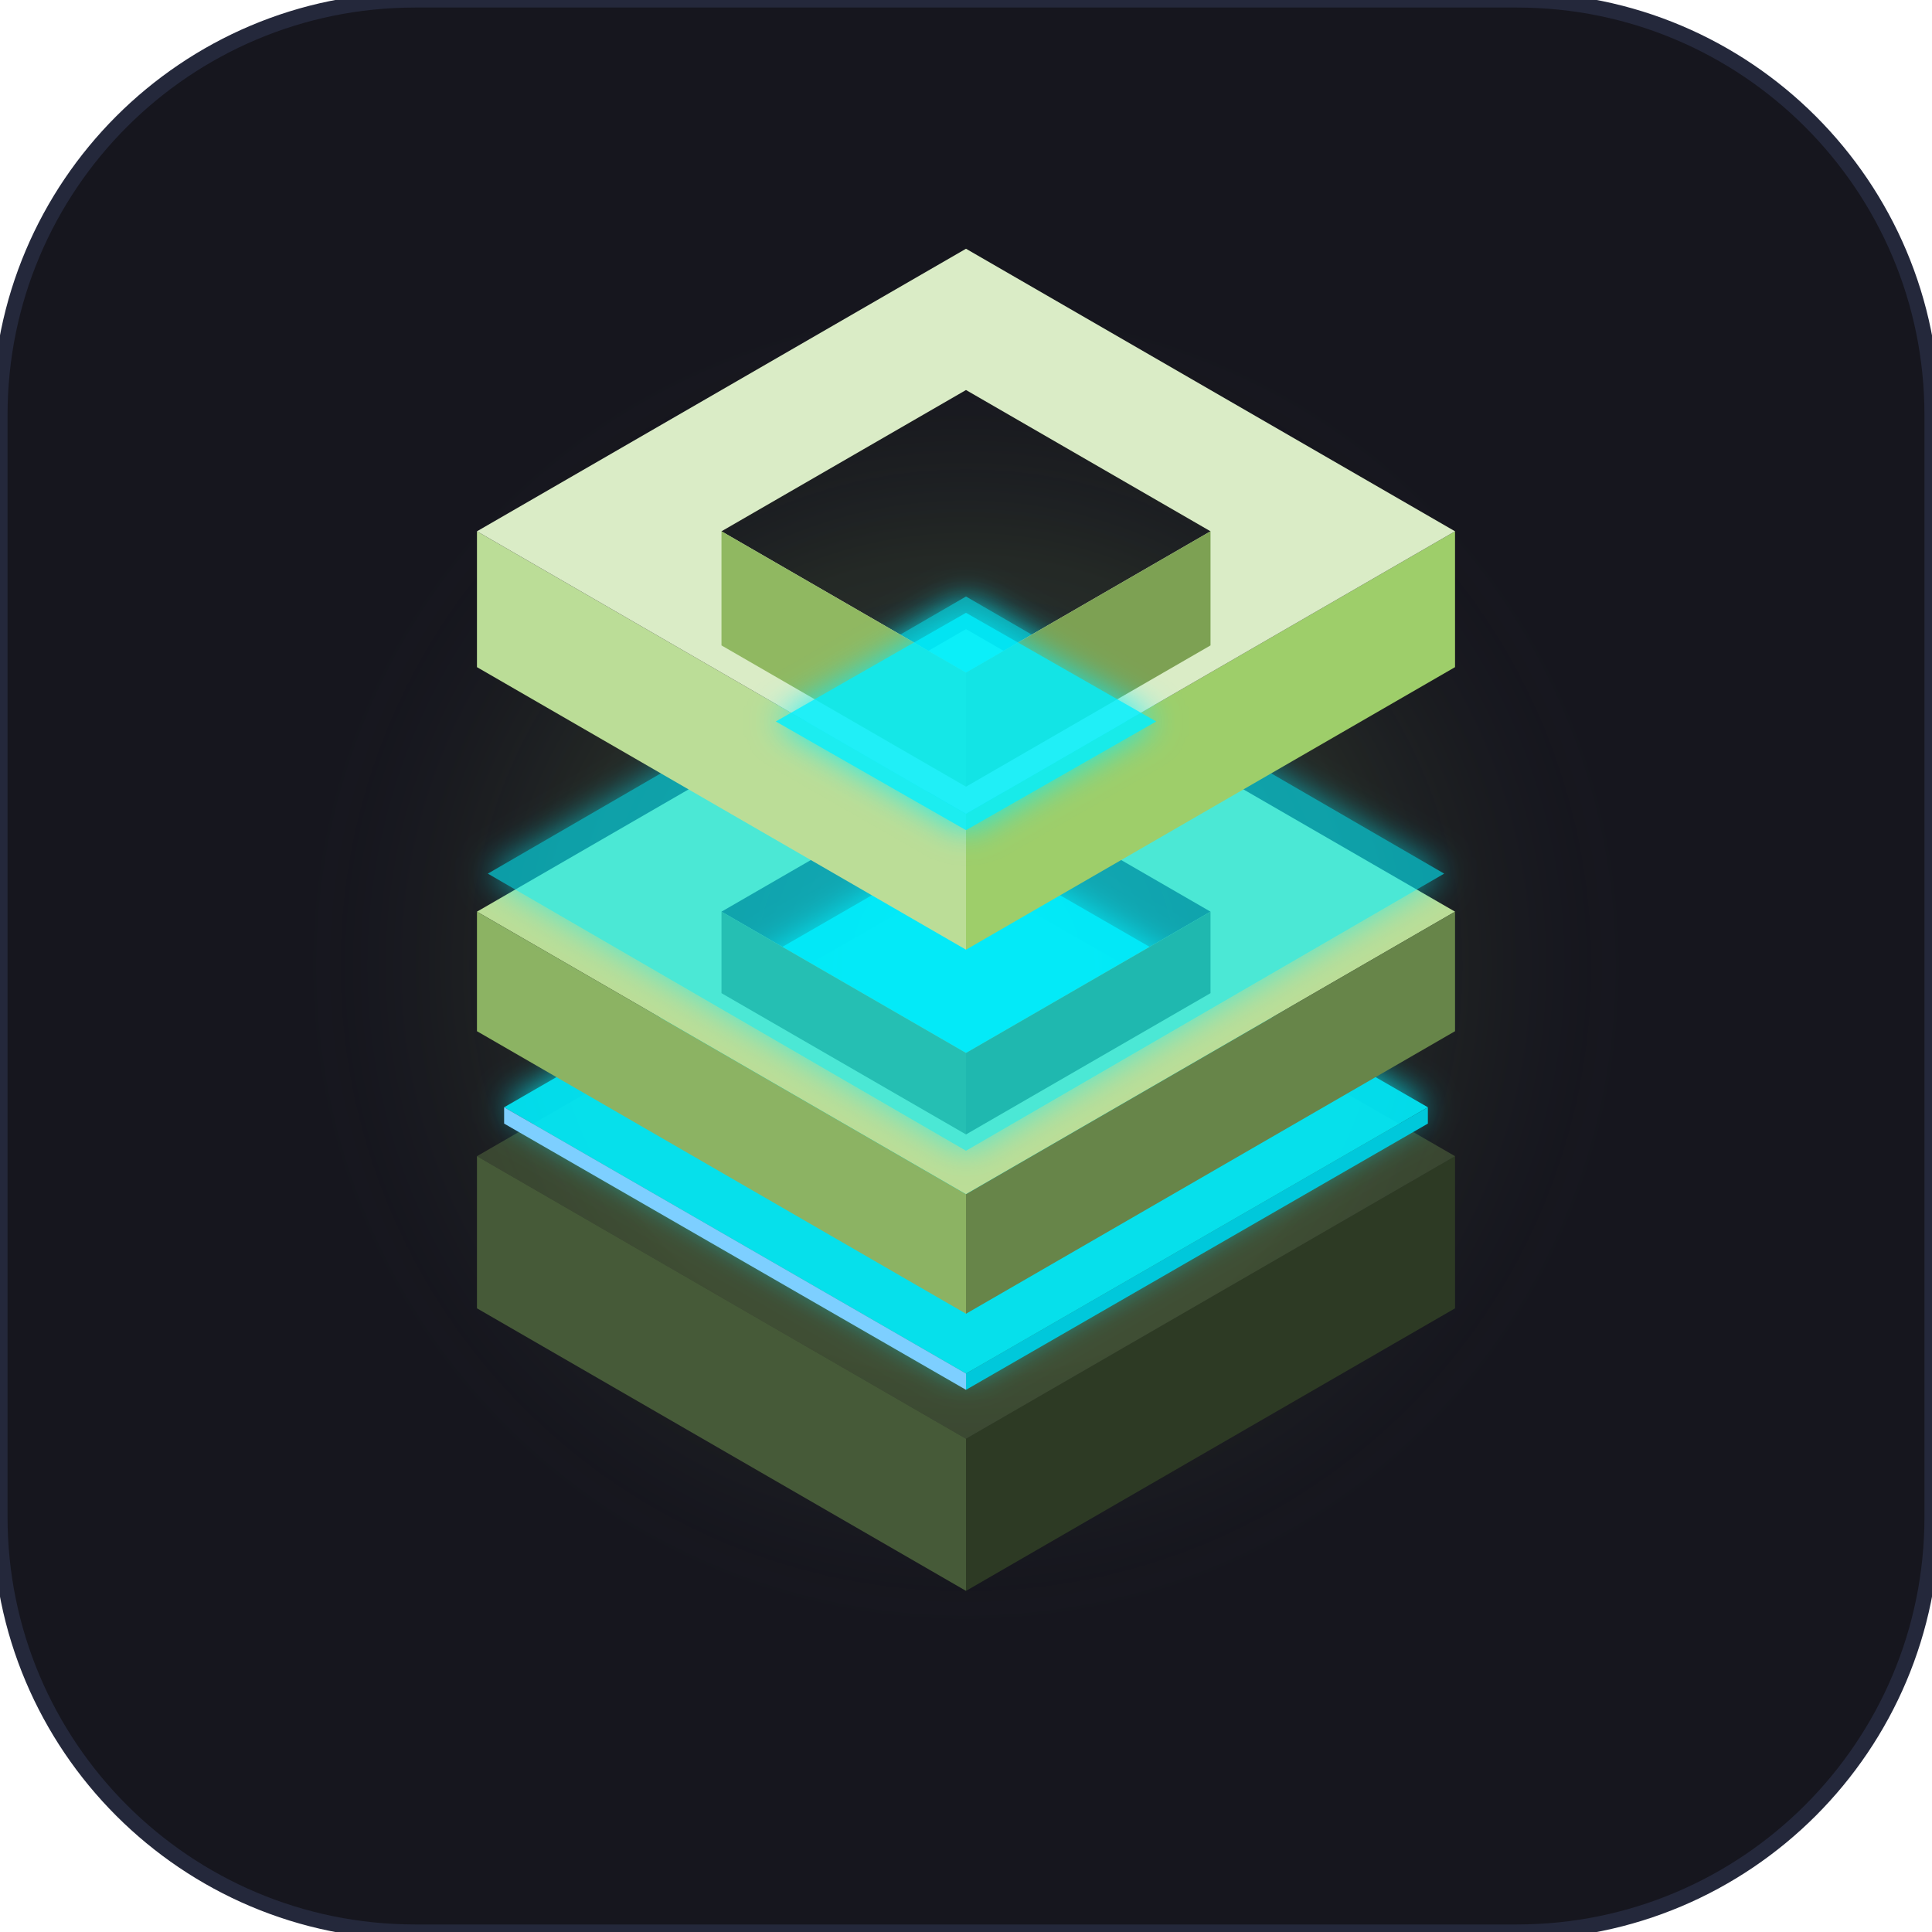
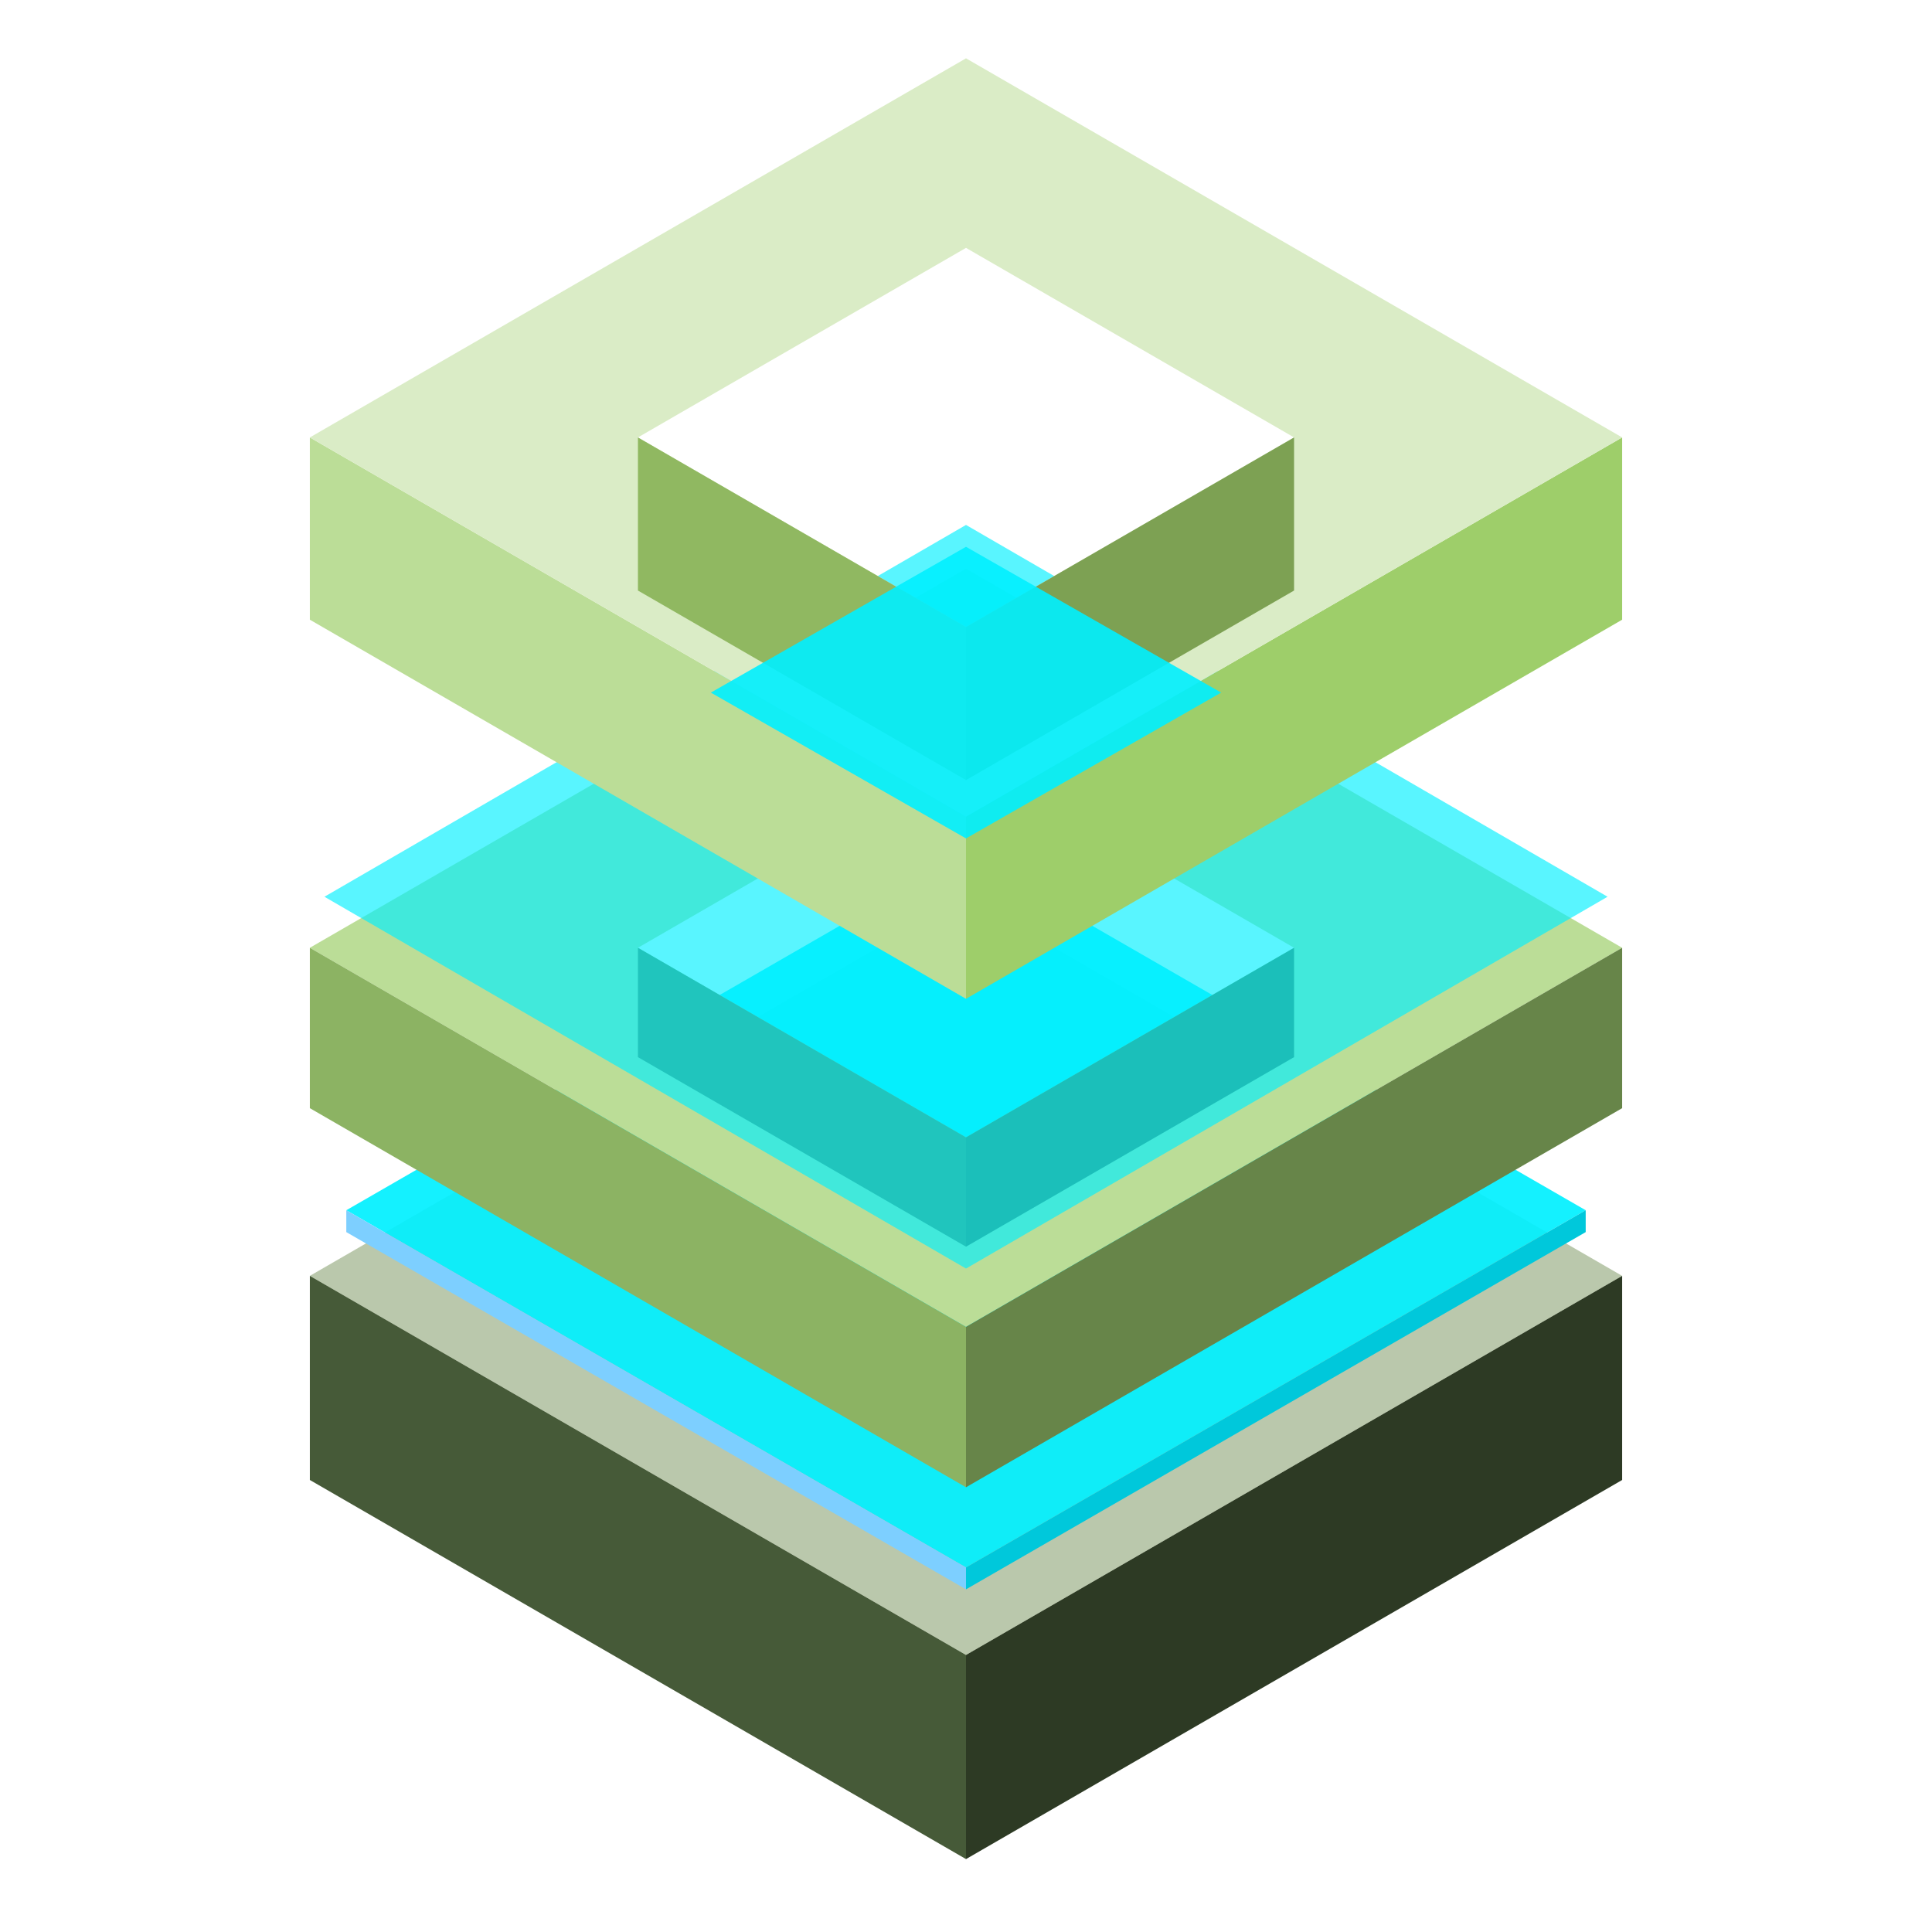
- <svg xmlns="http://www.w3.org/2000/svg" viewBox="0 0 512 512" width="512" height="512">
-   <defs>
-     <linearGradient id="omarchy-stepped" x1="0" y1="0" x2="0" y2="100%">
-       <stop offset="0%" stop-color="#daecc6" />
-       <stop offset="25%" stop-color="#daecc6" />
-       <stop offset="25%" stop-color="#bbdd97" />
-       <stop offset="50%" stop-color="#bbdd97" />
-       <stop offset="50%" stop-color="#9ece6a" />
-       <stop offset="75%" stop-color="#9ece6a" />
-       <stop offset="75%" stop-color="#678549" />
-       <stop offset="100%" stop-color="#39482e" />
-     </linearGradient>
-     <filter id="icon-glow" x="-20%" y="-20%" width="140%" height="140%">
-       <feGaussianBlur stdDeviation="6" result="blur" />
-       <feComposite in="SourceGraphic" in2="blur" operator="over" />
-     </filter>
-     <radialGradient id="icon-ambient" cx="50%" cy="50%" r="50%">
-       <stop offset="0%" stop-color="#7dcfff" stop-opacity="0.22" />
-       <stop offset="60%" stop-color="#9ece6a" stop-opacity="0.1" />
-       <stop offset="100%" stop-color="#16161e" stop-opacity="0" />
-     </radialGradient>
-   </defs>
-   <rect width="512" height="512" rx="110" fill="#16161e" stroke="#24283b" stroke-width="4" />
-   <circle cx="256" cy="256" r="180" fill="url(#icon-ambient)" />
-   <g transform="translate(256, 256) scale(0.72) translate(-400, -370)">
-     <path d="M 220 440 L 400 544 L 400 600 L 220 496 Z" fill="#465a38" />
-     <path d="M 400 544 L 580 440 L 580 496 L 400 600 Z" fill="#2d3a24" />
-     <path d="M 220 440 L 400 544 L 580 440 L 400 336 Z" fill="#678549" opacity="0.4" />
-     <path d="M 230 422 L 400 520 L 570 422 L 400 324 Z" fill="#00f0ff" opacity="0.9" filter="url(#icon-glow)" />
-     <path d="M 230 422 L 400 520 L 400 526 L 230 428 Z" fill="#7dcfff" />
-     <path d="M 400 520 L 570 422 L 570 428 L 400 526 Z" fill="#00c8db" />
-     <path fill-rule="evenodd" d="M 400 246 L 580 350 L 400 454 L 220 350 Z M 400 298 L 310 350 L 400 402 L 490 350 Z" fill="#bbdd97" />
-     <path d="M 220 350 L 400 454 L 400 498 L 220 394 Z" fill="#8cb363" />
-     <path d="M 400 454 L 580 350 L 580 394 L 400 498 Z" fill="#678549" />
-     <path d="M 400 402 L 490 350 L 490 380 L 400 432 Z" fill="#4d6438" />
-     <path d="M 310 350 L 400 402 L 400 432 L 310 380 Z" fill="#5c7542" />
-     <path d="M 224 336 L 400 438 L 576 336 L 400 234 Z" fill="#00f0ff" opacity="0.6" filter="url(#icon-glow)" />
-     <path d="M 220 260 L 400 364 L 400 314 L 220 210 Z" fill="#bbdd97" />
-     <path d="M 400 364 L 580 260 L 580 210 L 400 314 Z" fill="#9ece6a" />
-     <path fill-rule="evenodd" d="M 400 106 L 580 210 L 400 314 L 220 210 Z M 400 158 L 310 210 L 400 262 L 490 210 Z" fill="#daecc6" />
-     <path d="M 400 262 L 490 210 L 490 252 L 400 304 Z" fill="#7da153" />
-     <path d="M 310 210 L 400 262 L 400 304 L 310 252 Z" fill="#90b861" />
-     <path d="M 400 240 L 470 280 L 400 320 L 330 280 Z" fill="#00f0ff" opacity="0.85" filter="url(#icon-glow)" />
-   </g>
+ <svg xmlns="http://www.w3.org/2000/svg" viewBox="180 90 440 530" width="64" height="64">
+   <path d="M 220 440 L 400 544 L 400 600 L 220 496 Z" fill="#465a38" />
+   <path d="M 400 544 L 580 440 L 580 496 L 400 600 Z" fill="#2d3a24" />
+   <path d="M 220 440 L 400 544 L 580 440 L 400 336 Z" fill="#678549" fill-opacity="0.45" />
+   <path d="M 230 422 L 400 520 L 570 422 L 400 324 Z" fill="#00f0ff" fill-opacity="0.92" />
+   <path d="M 230 422 L 400 520 L 400 526 L 230 428 Z" fill="#7dcfff" />
+   <path d="M 400 520 L 570 422 L 570 428 L 400 526 Z" fill="#00c8db" />
+   <path fill-rule="evenodd" d="M 400 246 L 580 350 L 400 454 L 220 350 Z M 400 298 L 310 350 L 400 402 L 490 350 Z" fill="#bbdd97" />
+   <path d="M 220 350 L 400 454 L 400 498 L 220 394 Z" fill="#8cb363" />
+   <path d="M 400 454 L 580 350 L 580 394 L 400 498 Z" fill="#678549" />
+   <path d="M 400 402 L 490 350 L 490 380 L 400 432 Z" fill="#4d6438" />
+   <path d="M 310 350 L 400 402 L 400 432 L 310 380 Z" fill="#5c7542" />
+   <path d="M 224 336 L 400 438 L 576 336 L 400 234 Z" fill="#00f0ff" fill-opacity="0.65" />
+   <path d="M 220 260 L 400 364 L 400 314 L 220 210 Z" fill="#bbdd97" />
+   <path d="M 400 364 L 580 260 L 580 210 L 400 314 Z" fill="#9ece6a" />
+   <path fill-rule="evenodd" d="M 400 106 L 580 210 L 400 314 L 220 210 Z M 400 158 L 310 210 L 400 262 L 490 210 Z" fill="#daecc6" />
+   <path d="M 400 262 L 490 210 L 490 252 L 400 304 Z" fill="#7da153" />
+   <path d="M 310 210 L 400 262 L 400 304 L 310 252 Z" fill="#90b861" />
+   <path d="M 400 240 L 470 280 L 400 320 L 330 280 Z" fill="#00f0ff" fill-opacity="0.9" />
</svg>
